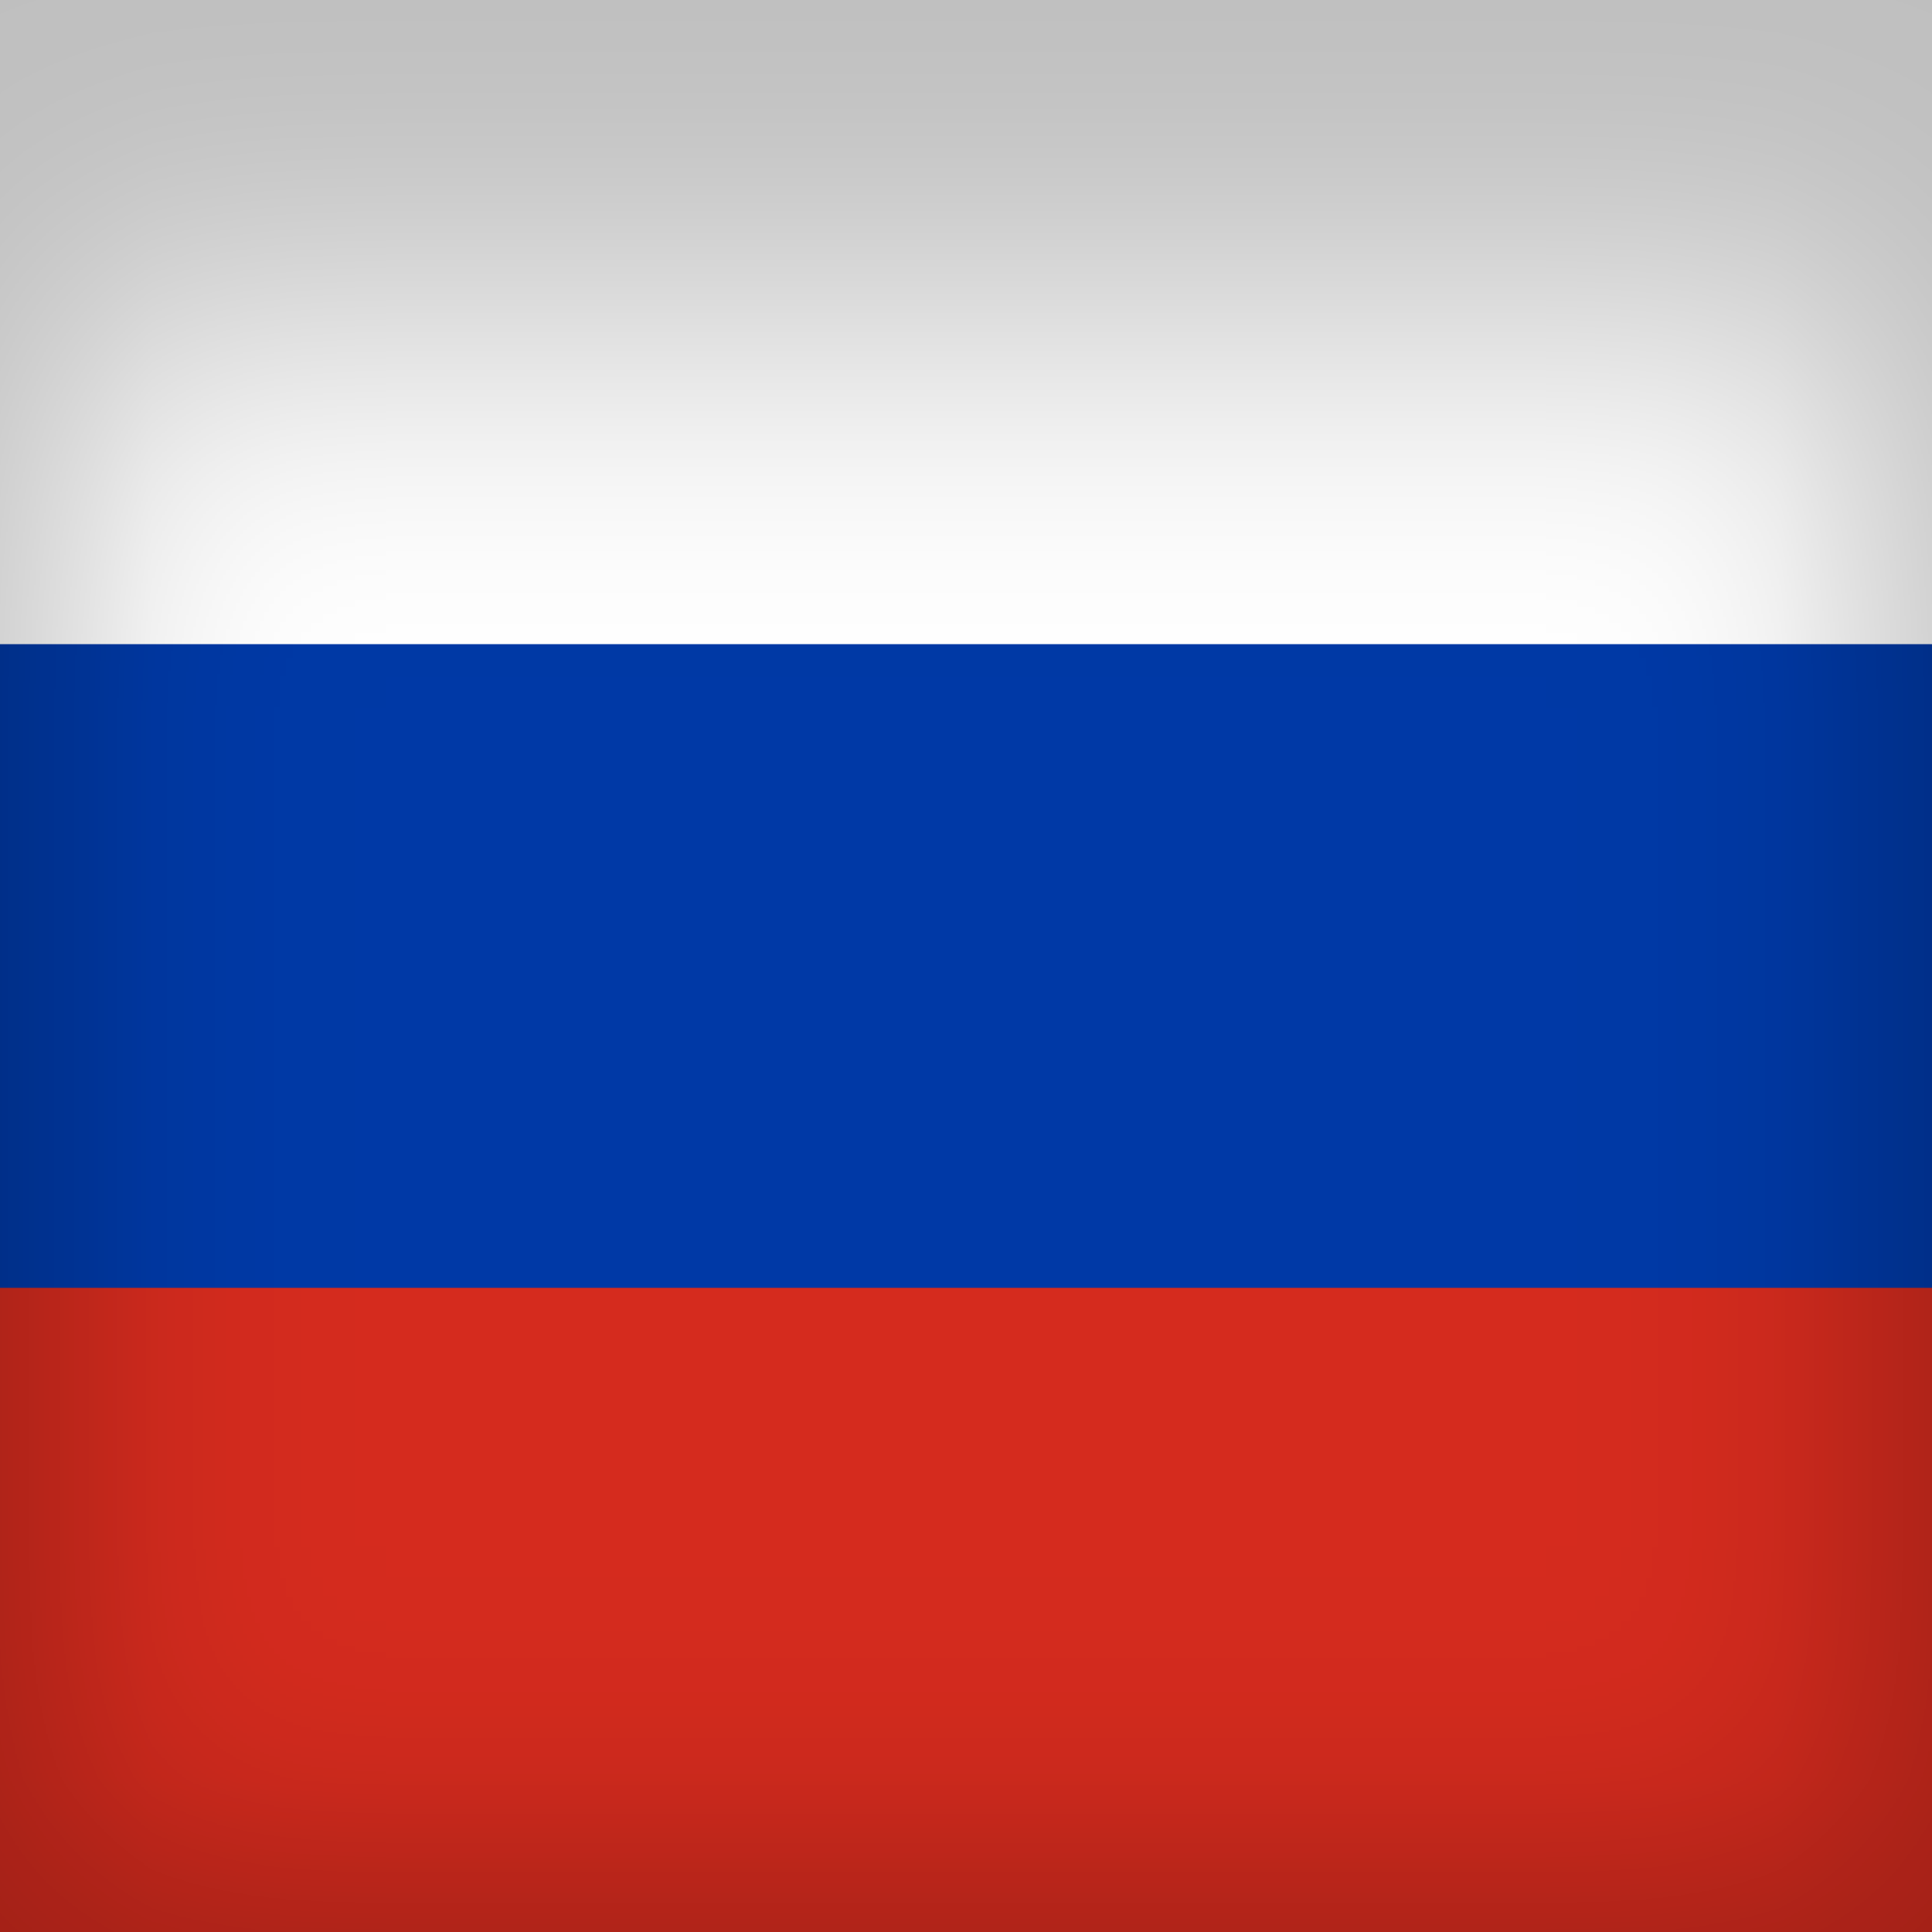
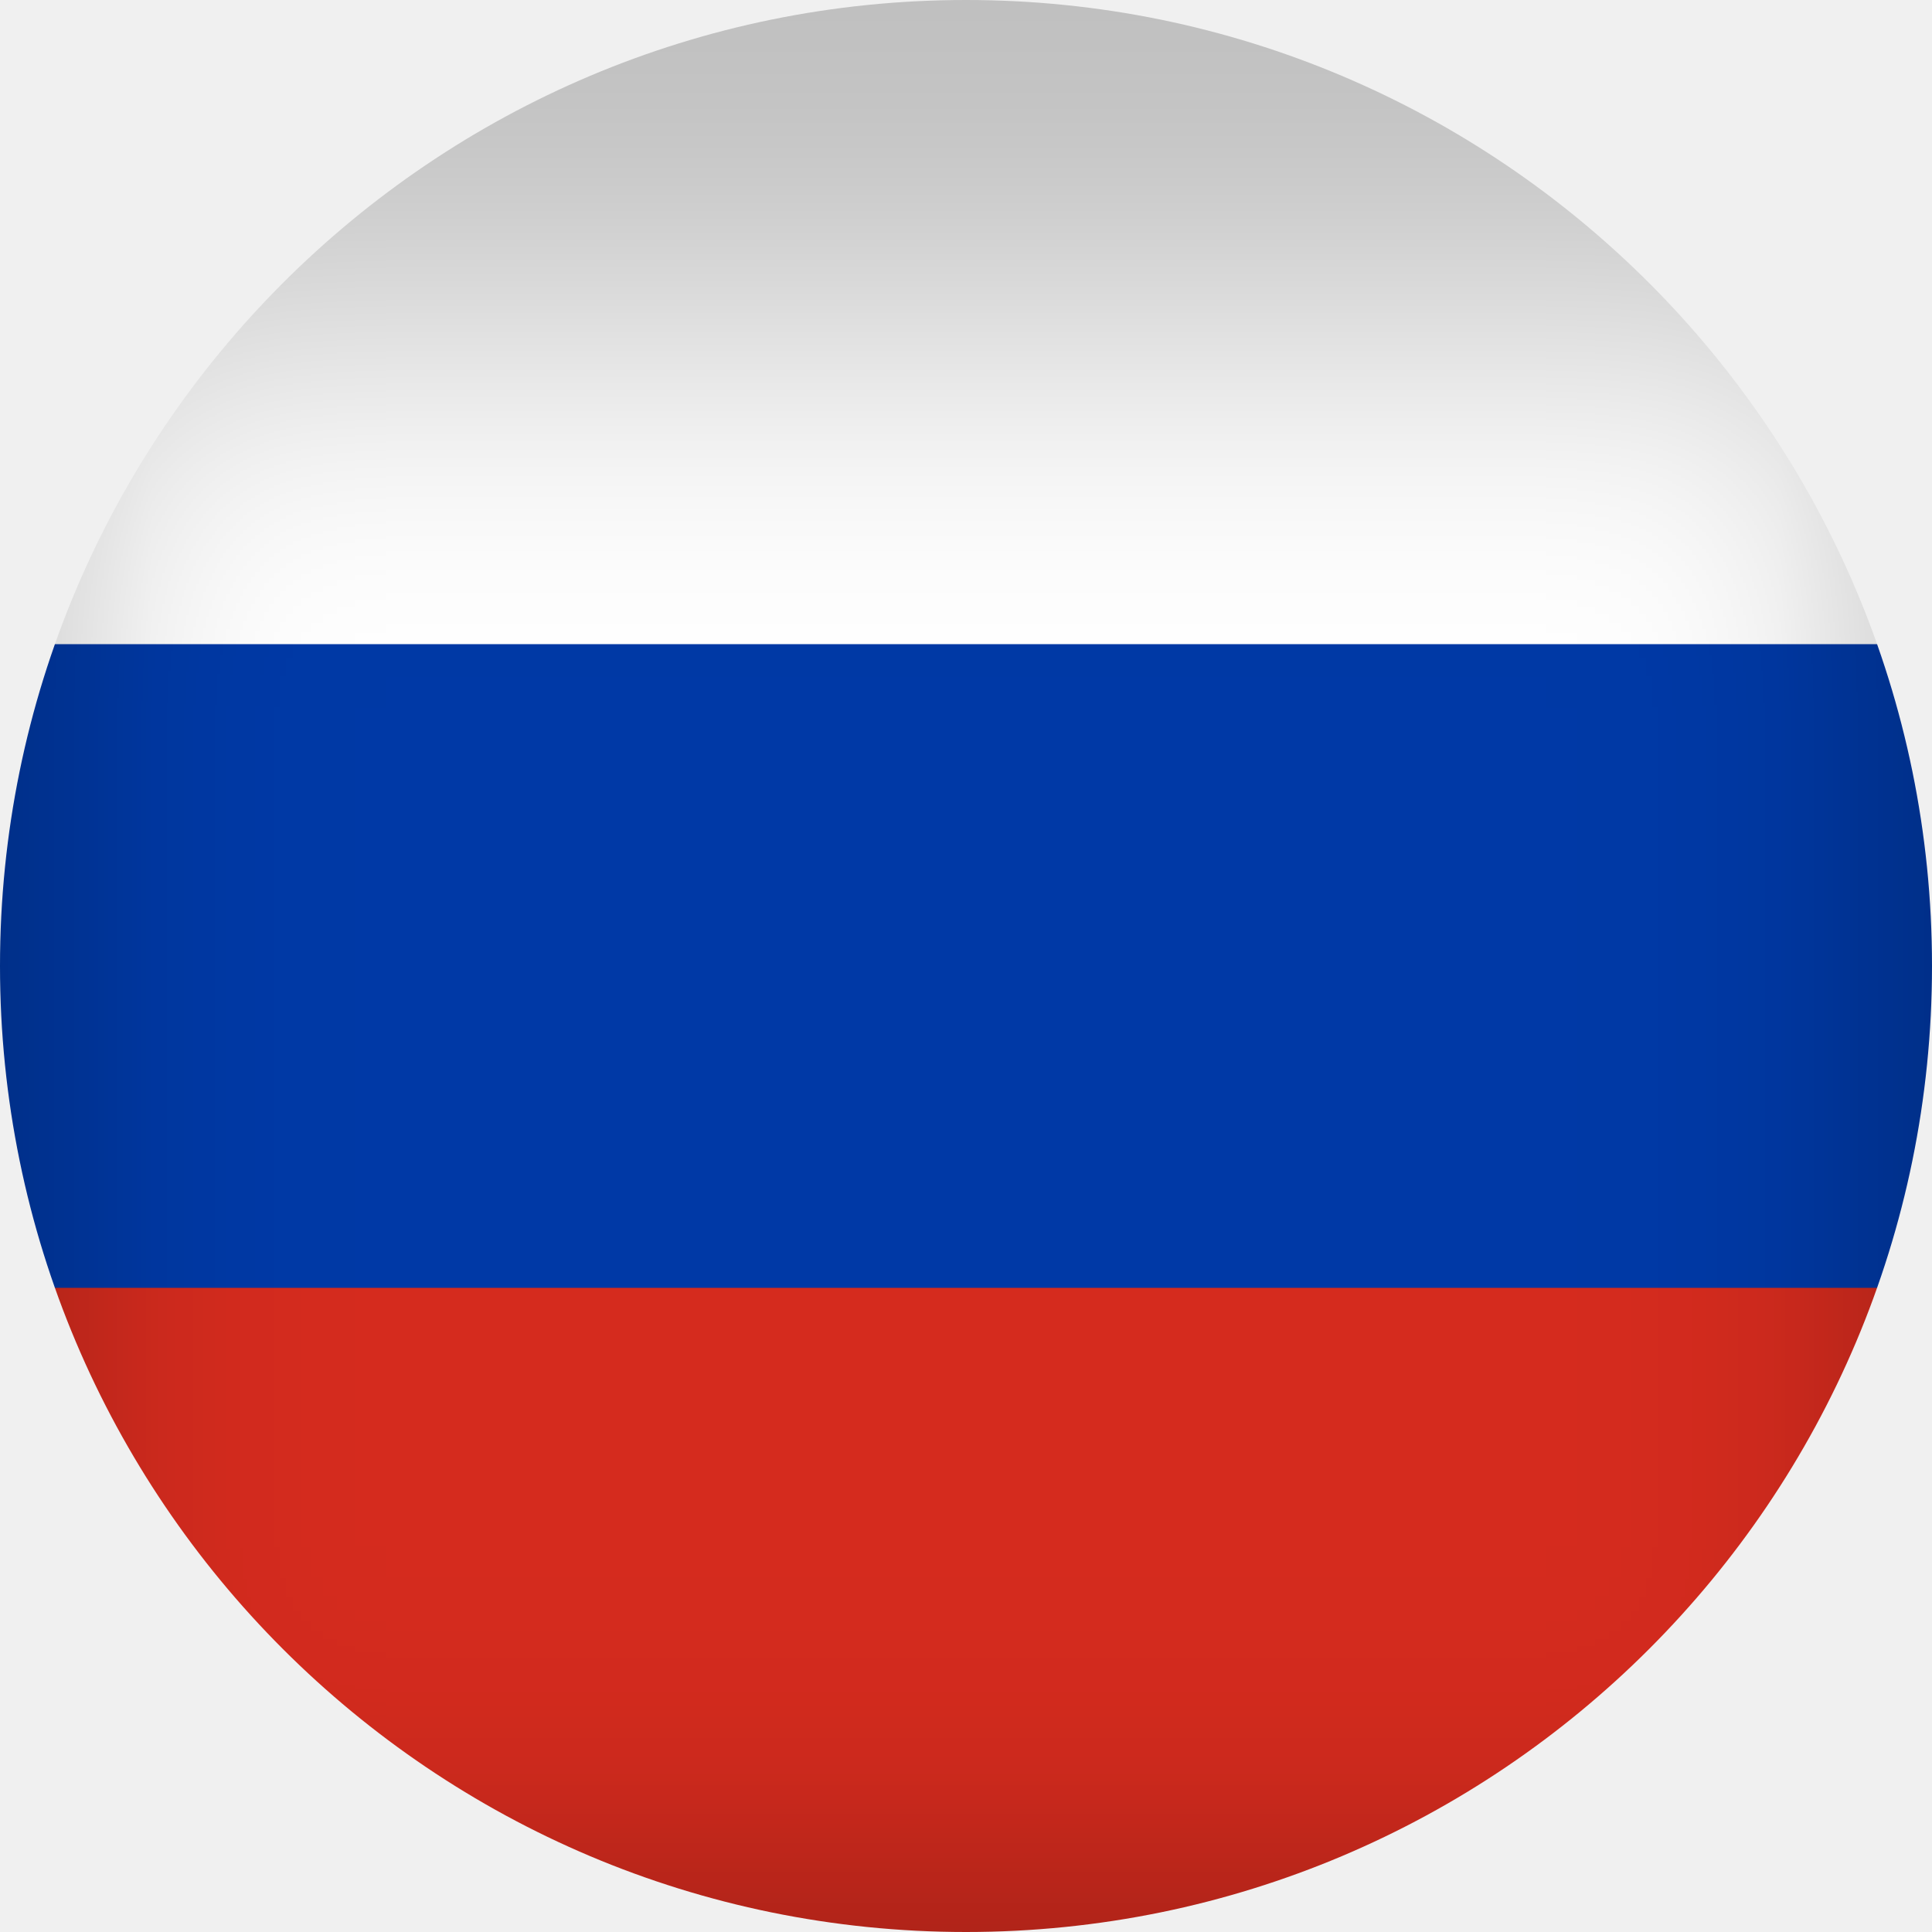
<svg xmlns="http://www.w3.org/2000/svg" width="24" height="24" viewBox="0 0 24 24" fill="none">
-   <g filter="url(#filter0_i_223_2198)">
-     <path fill-rule="evenodd" clip-rule="evenodd" d="M0 0H24V24H0V0Z" fill="white" />
-     <path fill-rule="evenodd" clip-rule="evenodd" d="M0 8.002H24V24H0V8.002Z" fill="#0039A6" />
-     <path fill-rule="evenodd" clip-rule="evenodd" d="M0 15.998H24V24H0V15.998Z" fill="#D52B1E" />
+   <g clip-path="url(#clip0_248_1061)">
+     <g filter="url(#filter0_i_248_1061)">
+       <path fill-rule="evenodd" clip-rule="evenodd" d="M0 0H24V24H0V0Z" fill="white" />
+       <path fill-rule="evenodd" clip-rule="evenodd" d="M0 8.002H24V24H0V8.002Z" fill="#0039A6" />
+       <path fill-rule="evenodd" clip-rule="evenodd" d="M0 15.998H24V24H0V15.998Z" fill="#D52B1E" />
+     </g>
  </g>
  <defs>
-     <filter id="filter0_i_223_2198" x="0" y="0" width="24" height="28" filterUnits="userSpaceOnUse" color-interpolation-filters="sRGB">
+     <filter id="filter0_i_248_1061" x="0" y="0" width="24" height="28" filterUnits="userSpaceOnUse" color-interpolation-filters="sRGB">
      <feFlood flood-opacity="0" result="BackgroundImageFix" />
      <feBlend mode="normal" in="SourceGraphic" in2="BackgroundImageFix" result="shape" />
      <feColorMatrix in="SourceAlpha" type="matrix" values="0 0 0 0 0 0 0 0 0 0 0 0 0 0 0 0 0 0 127 0" result="hardAlpha" />
      <feOffset dy="4" />
      <feGaussianBlur stdDeviation="2" />
      <feComposite in2="hardAlpha" operator="arithmetic" k2="-1" k3="1" />
      <feColorMatrix type="matrix" values="0 0 0 0 0 0 0 0 0 0 0 0 0 0 0 0 0 0 0.25 0" />
-       <feBlend mode="normal" in2="shape" result="effect1_innerShadow_223_2198" />
+       <feBlend mode="normal" in2="shape" result="effect1_innerShadow_248_1061" />
    </filter>
+     <clipPath id="clip0_248_1061">
+       <rect width="24" height="24" rx="12" fill="white" />
+     </clipPath>
  </defs>
</svg>
